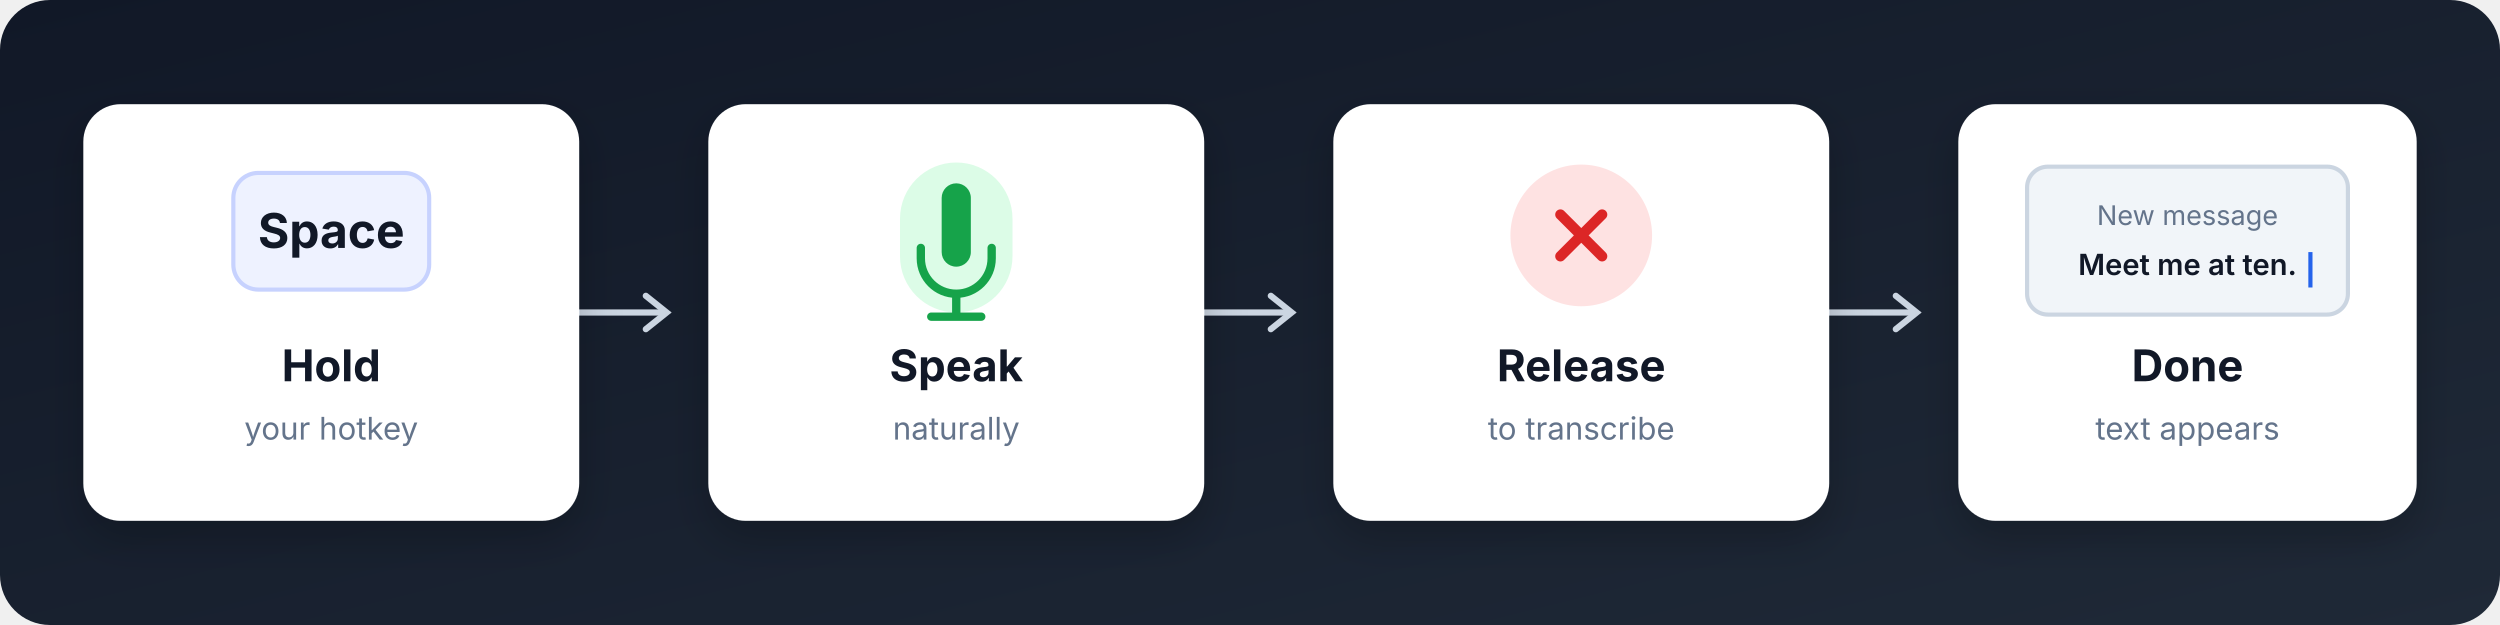
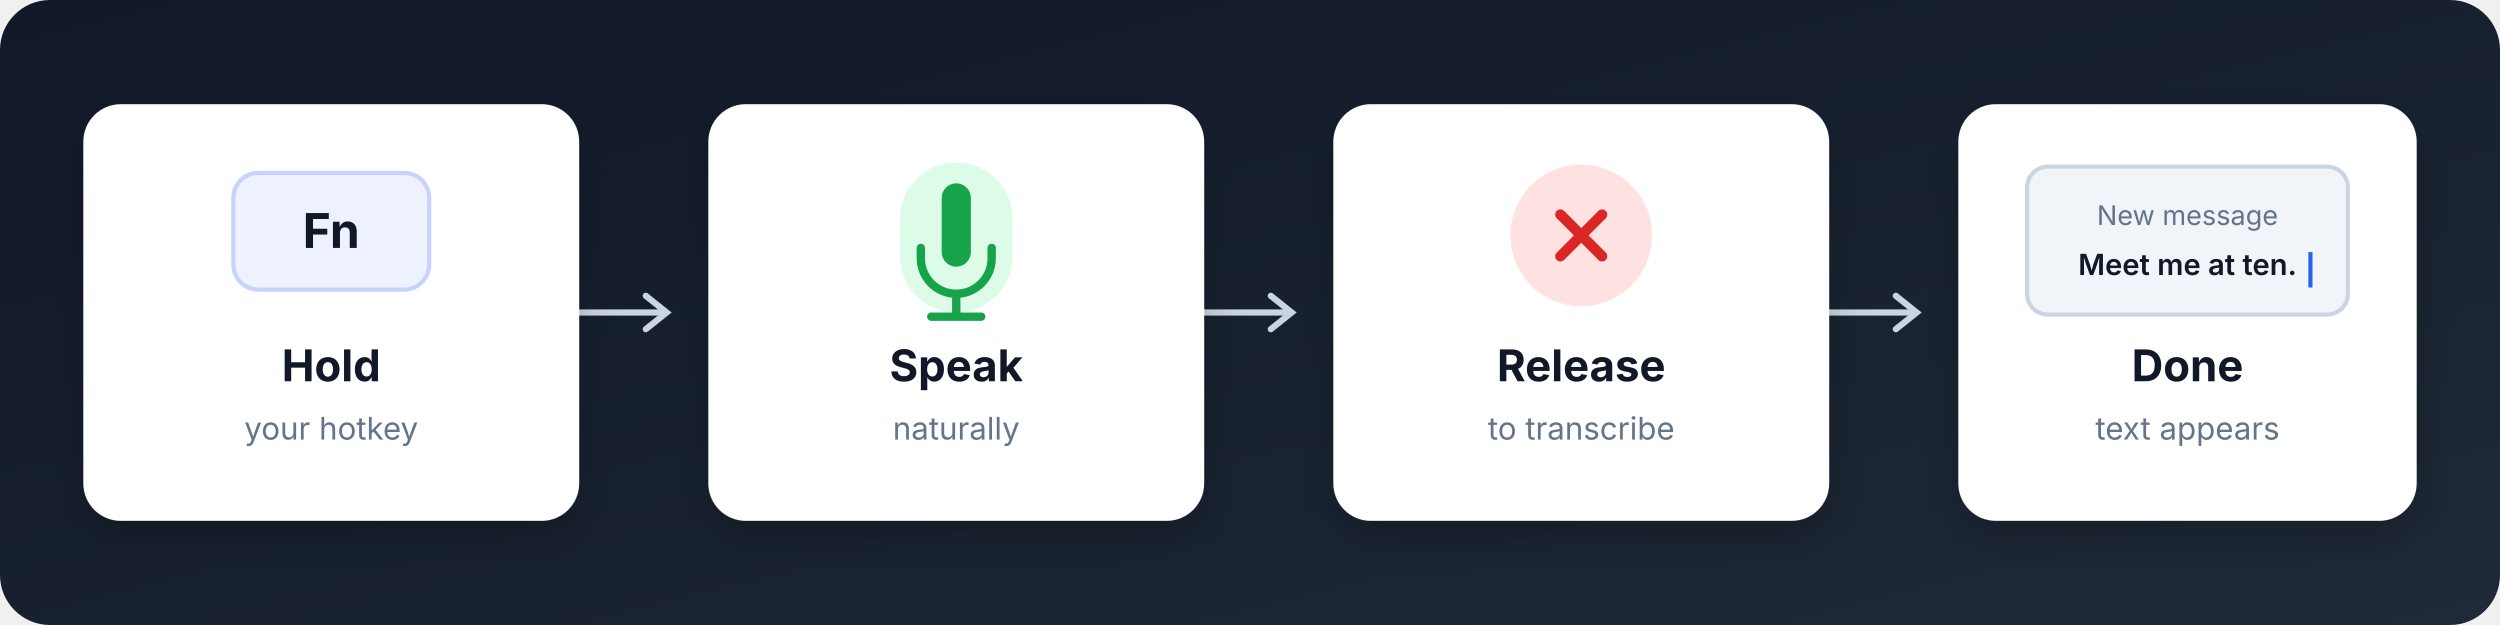
<svg xmlns="http://www.w3.org/2000/svg" width="1200" height="300" viewBox="0 0 1200 300" role="img" aria-labelledby="title desc">
  <defs>
    <linearGradient id="bg" x1="0" y1="0" x2="1" y2="1">
      <stop offset="0" stop-color="#111827" />
      <stop offset="1" stop-color="#1f2937" />
    </linearGradient>
    <filter id="shadow" x="-20%" y="-20%" width="140%" height="150%">
      <feDropShadow dx="0" dy="8" stdDeviation="10" flood-color="#000000" flood-opacity=".22" />
    </filter>
  </defs>
  <rect width="1200" height="300" rx="24" fill="url(#bg)" />
  <g fill="none" stroke="#cbd5e1" stroke-width="3" stroke-linecap="round">
    <path d="M278 150h40" />
    <path d="m310 142 10 8-10 8" />
    <path d="M578 150h40" />
    <path d="m610 142 10 8-10 8" />
    <path d="M878 150h40" />
    <path d="m910 142 10 8-10 8" />
  </g>
  <g filter="url(#shadow)">
    <rect x="40" y="50" width="238" height="200" rx="18" fill="#ffffff" />
    <rect x="340" y="50" width="238" height="200" rx="18" fill="#ffffff" />
    <rect x="640" y="50" width="238" height="200" rx="18" fill="#ffffff" />
    <rect x="940" y="50" width="220" height="200" rx="18" fill="#ffffff" />
  </g>
  <g font-family="-apple-system, BlinkMacSystemFont, 'Segoe UI', sans-serif" text-anchor="middle">
    <g fill="#111827">
      <rect x="112" y="83" width="94" height="56" rx="12" fill="#eef2ff" stroke="#c7d2fe" stroke-width="2" />
-       <text x="159" y="119" font-size="23" font-weight="700">Space</text>
+       <text x="159" y="119" font-size="23" font-weight="700">Fn</text>
      <text x="159" y="183" font-size="21" font-weight="700">Hold</text>
      <text x="159" y="211" font-size="15" fill="#64748b">your hotkey</text>
    </g>
    <g fill="#111827">
      <rect x="432" y="78" width="54" height="72" rx="27" fill="#dcfce7" />
      <rect x="452" y="88" width="14" height="40" rx="7" fill="#16a34a" />
      <path d="M442 119v5a17 17 0 0 0 34 0v-5M459 141v11M447 152h24" fill="none" stroke="#16a34a" stroke-width="4" stroke-linecap="round" />
      <text x="459" y="183" font-size="21" font-weight="700">Speak</text>
      <text x="459" y="211" font-size="15" fill="#64748b">naturally</text>
    </g>
    <g fill="#111827">
      <circle cx="759" cy="113" r="34" fill="#fee2e2" />
      <path d="M749 103l20 20M769 103l-20 20" fill="none" stroke="#dc2626" stroke-width="5" stroke-linecap="round" />
      <text x="759" y="183" font-size="21" font-weight="700">Release</text>
      <text x="759" y="211" font-size="15" fill="#64748b">to transcribe</text>
    </g>
    <g fill="#111827">
      <rect x="973" y="80" width="154" height="71" rx="10" fill="#f1f5f9" stroke="#cbd5e1" stroke-width="2" />
      <text x="1050" y="108" font-size="13" fill="#64748b">New message</text>
      <text x="1050" y="132" font-size="14" font-weight="600">Meet me at ten.</text>
      <path d="M1109 121v17" stroke="#2563eb" stroke-width="2" />
      <text x="1050" y="183" font-size="21" font-weight="700">Done</text>
      <text x="1050" y="211" font-size="15" fill="#64748b">text appears</text>
    </g>
  </g>
</svg>
